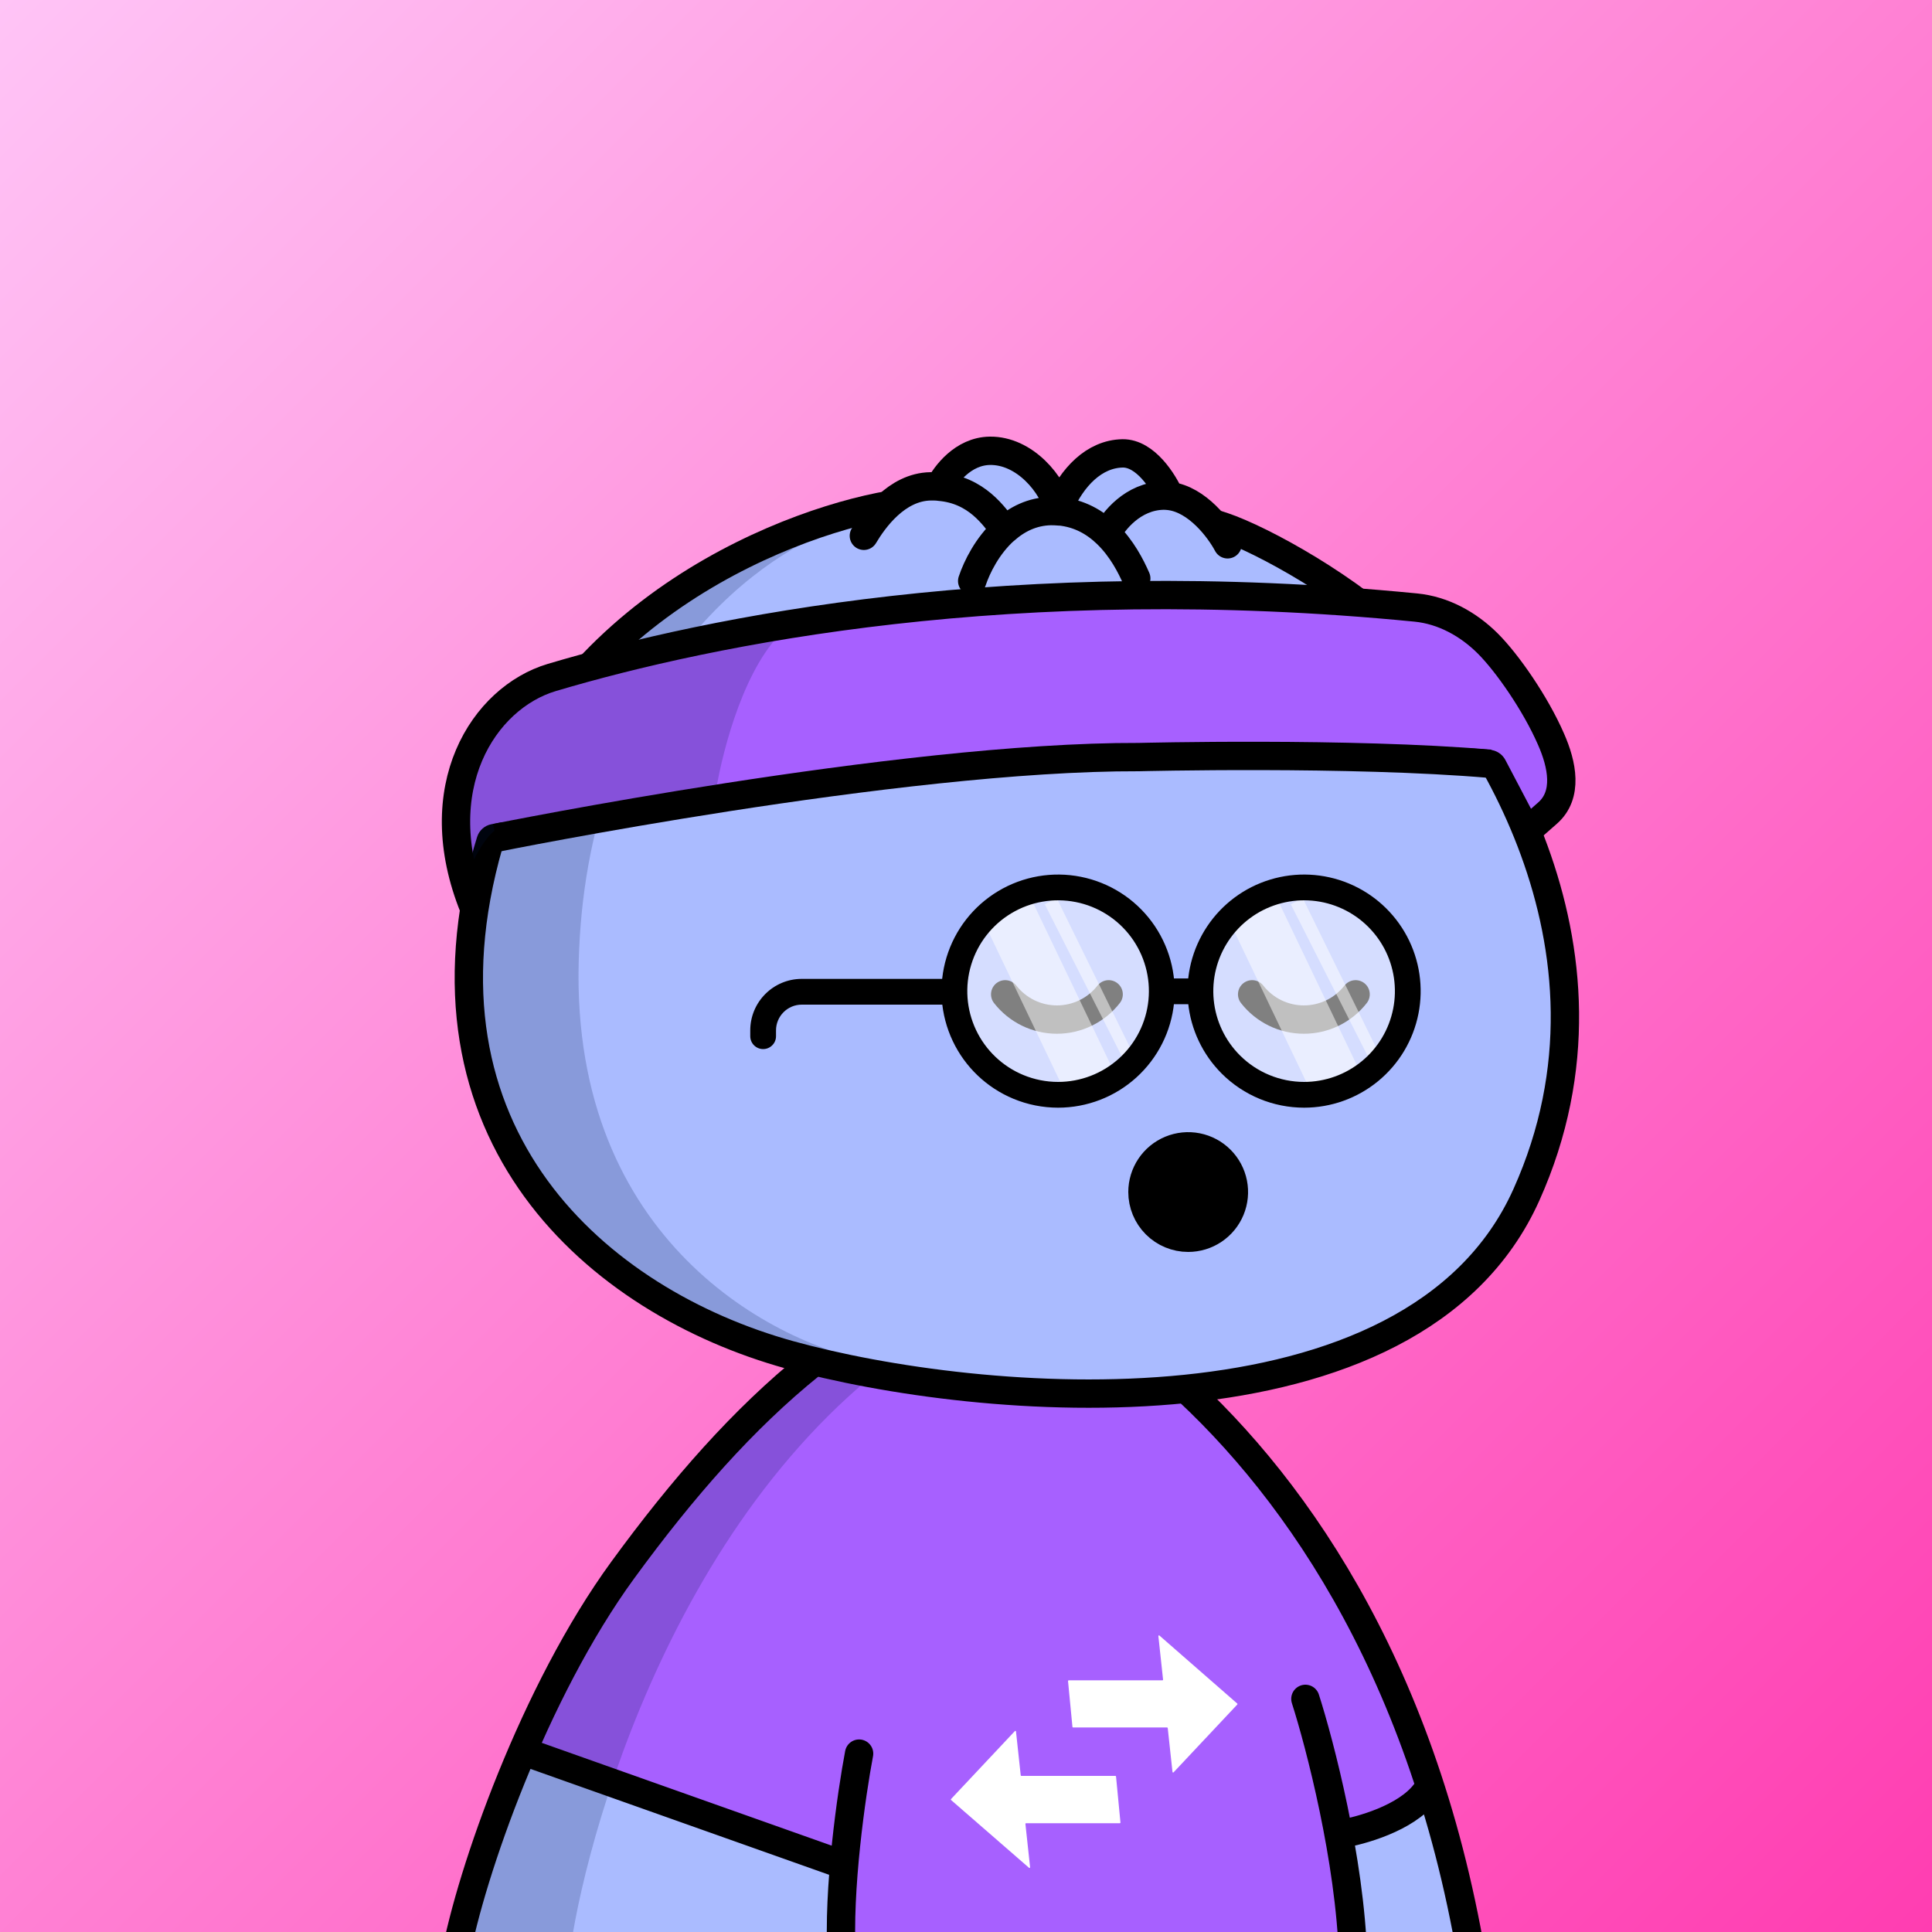
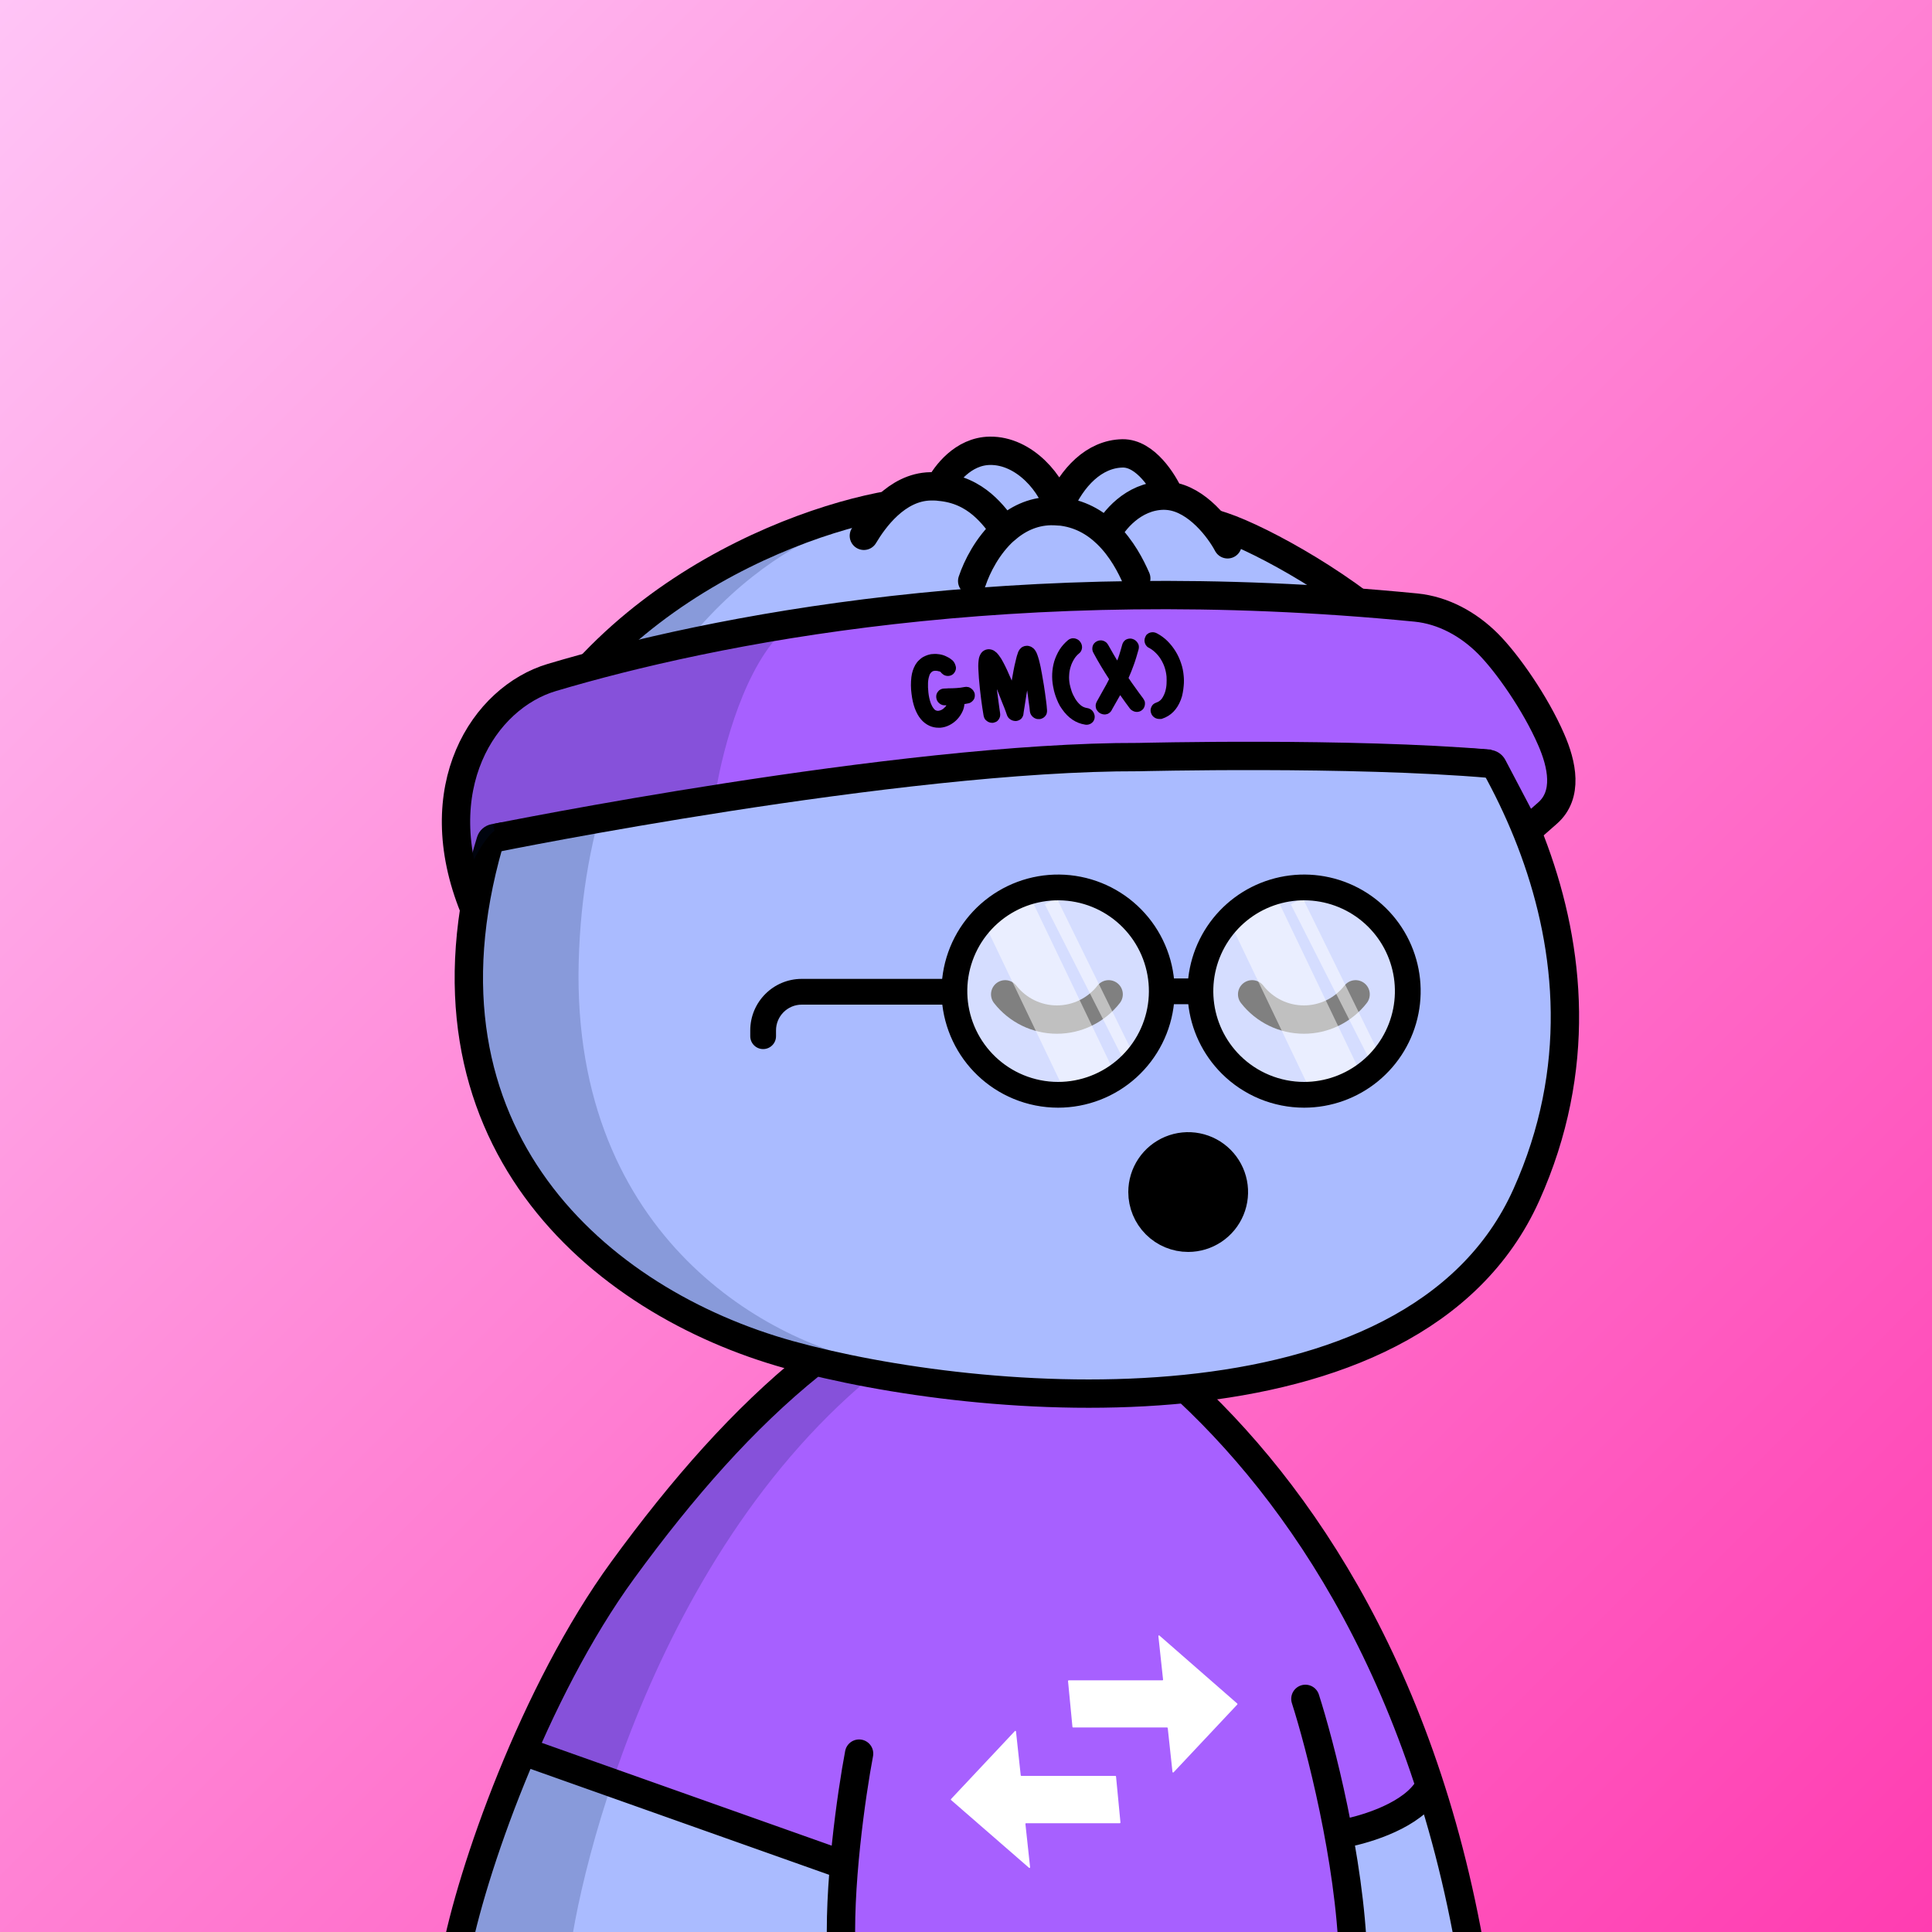
<svg xmlns="http://www.w3.org/2000/svg" preserveAspectRatio="xMidYMin meet" fill="none" viewBox="0 0 1500 1500">
  <g>
    <path fill="url(#prefix__paint0_linear_53_30462)" d="M0 0h1500v1500H0z" />
    <defs>
      <linearGradient id="prefix__paint0_linear_53_30462" x1="0" y1="0" x2="1500" y2="1500" gradientUnits="userSpaceOnUse">
        <stop stop-color="#FFC4F6" />
        <stop offset="1" stop-color="#FF3DB1" />
      </linearGradient>
    </defs>
    <g clip-path="url(#clip0_491_610)">
      <path d="M773 1011.5C543.4 1029.9 398.667 1353.5 355 1513H1138.5C1075.7 1127 868.667 1017.83 773 1011.5Z" fill="#A760FF" />
      <path d="M409 1362.5L354 1512.5H651.5V1444.5L409 1362.5Z" fill="#AABBFF" />
      <path d="M1039.5 1426.5L1046 1512.5L1142.5 1504L1111 1393L1039.5 1426.5Z" fill="#AABBFF" />
      <path d="M749.5 1019.5C536 1134 457.448 1414.63 443.159 1511H353.699C350.414 1508.73 357.049 1471.27 409.87 1339.62C462.691 1207.98 569.086 1113.24 605.384 1082.33L674 1033.5L749.5 1019.5Z" fill="#001647" fill-opacity="0.2" />
      <path d="M353.5 1519.5C365.5 1454.33 414.5 1313.6 483.5 1219C530.101 1155.11 577.468 1101.29 629.141 1059.66C710.278 994.299 826.037 996.323 905.02 1064.27C1000.08 1146.05 1103.44 1290.29 1142.5 1519.5M1013.5 1319C1024.83 1354.33 1048.1 1443.9 1050.5 1519.5M667 1361.5C661.167 1392.33 650.3 1467.1 653.5 1519.5M408.5 1360.5L651 1446.5M1040.5 1424C1056.33 1421.5 1091.7 1411.6 1106.5 1392" stroke="black" stroke-width="22" stroke-linecap="round" />
      <path d="M960.646 1323.36C960.84 1323.15 960.824 1322.82 960.61 1322.64L900.183 1269.84C899.84 1269.54 899.308 1269.82 899.357 1270.27L903.003 1304.06C903.034 1304.36 902.803 1304.61 902.505 1304.61H829.712C829.417 1304.61 829.186 1304.87 829.214 1305.16L832.641 1340.76C832.665 1341.02 832.881 1341.21 833.138 1341.21H906.136C906.391 1341.21 906.606 1341.41 906.633 1341.66L910.311 1375.74C910.357 1376.17 910.88 1376.35 911.173 1376.03L960.646 1323.36ZM792.988 1378.81C792.733 1378.81 792.519 1378.62 792.491 1378.37L788.813 1344.28C788.767 1343.86 788.244 1343.68 787.952 1343.99L738.356 1396.8C738.162 1397.01 738.179 1397.33 738.393 1397.52L798.935 1450.16C799.278 1450.46 799.809 1450.18 799.76 1449.73L796.13 1416.09C796.098 1415.79 796.33 1415.54 796.627 1415.54H869.421C869.716 1415.54 869.947 1415.28 869.918 1414.99L866.484 1379.25C866.459 1378.99 866.244 1378.8 865.986 1378.8L792.988 1378.81Z" fill="white" />
    </g>
    <defs>
      <clipPath id="clip0_491_610">
        <rect width="1500" height="1500" fill="white" />
      </clipPath>
    </defs>
    <g clip-path="url(#clip0_497_1194)">
      <path d="M379.667 654.812C432.345 471.574 618.472 401.981 699.114 390.653C740.985 382.718 849.655 375.215 949.364 408.675C980 418.956 1049.88 457.388 1091.92 499.818C1144.47 552.856 1272.97 732.052 1185.05 927.725C1097.12 1123.4 758.414 1092.29 612.749 1051.82C464.472 1010.63 314.48 881.563 379.667 654.812Z" fill="#AABBFF" />
      <path d="M449.293 747.204C454.734 531.068 585.306 432.345 649.911 410C432.292 459.565 365.296 655.455 364 747.204C377.99 984.871 584.496 1053.43 681 1058C601.498 1044.46 443.853 963.339 449.293 747.204Z" fill="#001647" fill-opacity="0.2" />
      <path d="M379.667 654.812C432.345 471.574 618.472 401.981 699.114 390.653C740.985 382.718 849.655 375.215 949.364 408.675C980 418.956 1049.88 457.388 1091.92 499.818C1144.47 552.856 1272.97 732.052 1185.05 927.725C1097.12 1123.4 758.414 1092.29 612.749 1051.82C464.472 1010.63 314.48 881.563 379.667 654.812Z" stroke="black" stroke-width="22" stroke-linecap="round" />
    </g>
    <defs>
      <clipPath id="prefix__clip0_299_662">
        <path fill="#fff" d="M0 0h1500v1500H0z" />
      </clipPath>
    </defs>
    <g clip-path="url(#clip0_624_3534)">
      <path d="M780.422 771.992C785.186 778.098 791.28 783.038 798.24 786.435C805.2 789.833 812.843 791.599 820.589 791.599C828.334 791.599 835.977 789.833 842.937 786.435C849.897 783.038 855.991 778.098 860.755 771.992" stroke="black" stroke-width="22" stroke-miterlimit="10" stroke-linecap="round" />
      <path d="M972.16 771.992C976.925 778.098 983.018 783.038 989.979 786.435C996.939 789.833 1004.58 791.599 1012.33 791.599C1020.07 791.599 1027.71 789.833 1034.68 786.435C1041.64 783.038 1047.73 778.098 1052.49 771.992" stroke="black" stroke-width="22" stroke-miterlimit="10" stroke-linecap="round" />
      <path d="M922.5 961C929.521 961 936.385 958.918 942.223 955.017C948.061 951.116 952.611 945.572 955.298 939.085C957.985 932.598 958.688 925.461 957.318 918.574C955.948 911.688 952.567 905.362 947.602 900.398C942.638 895.433 936.312 892.052 929.426 890.682C922.539 889.312 915.402 890.015 908.915 892.702C902.428 895.389 896.884 899.939 892.983 905.777C889.082 911.615 887 918.479 887 925.5C887 934.915 890.74 943.945 897.398 950.602C904.055 957.26 913.085 961 922.5 961Z" fill="black" stroke="black" stroke-width="22" stroke-miterlimit="10" stroke-linecap="round" />
    </g>
    <defs>
      <clipPath id="clip0_624_3534">
        <rect width="1500" height="1500" fill="white" />
      </clipPath>
    </defs>
    <g clip-path="url(#clip0_924_758)">
      <path d="M821.495 847C840.486 847.001 858.799 839.939 872.871 827.186C886.943 814.433 895.769 796.902 897.631 778.002C899.493 759.103 894.26 740.186 882.947 724.932C871.635 709.678 855.053 699.176 836.427 695.471C817.801 691.765 798.462 695.12 782.173 704.883C765.883 714.646 753.808 730.119 748.295 748.292C742.781 766.465 744.225 786.039 752.344 803.207C760.464 820.375 774.679 833.909 792.224 841.177C801.504 845.02 811.45 846.999 821.495 847Z" fill="white" fill-opacity="0.5" />
      <path d="M1012.49 852C1031.98 852.001 1050.77 844.477 1065.21 830.891C1079.65 817.304 1088.71 798.627 1090.62 778.493C1092.53 758.358 1087.16 738.205 1075.55 721.954C1063.95 705.702 1046.93 694.515 1027.82 690.567C1008.7 686.619 988.86 690.193 972.145 700.594C955.429 710.995 943.038 727.479 937.381 746.84C931.723 766.201 933.205 787.055 941.536 805.345C949.868 823.635 964.455 838.053 982.459 845.796C991.982 849.891 1002.19 851.999 1012.49 852Z" fill="white" fill-opacity="0.5" />
      <path d="M954.529 715.266C954.529 715.266 954.033 698.956 989.971 694.485L1055.29 830.825C1055.29 830.825 1042.69 845.543 1016.43 844.719L954.529 715.266Z" fill="white" fill-opacity="0.5" />
      <path d="M1002.09 701.909C1002.09 701.909 998.763 704.646 1011.14 696.723L1069.22 815.049C1069.22 815.049 1073 819.935 1062.94 822.012L1002.09 701.909Z" fill="white" fill-opacity="0.5" />
      <path d="M763.529 715.266C763.529 715.266 763.033 698.956 798.971 694.485L864.291 830.825C864.291 830.825 851.694 845.543 825.432 844.719L763.529 715.266Z" fill="white" fill-opacity="0.5" />
      <path d="M811.088 701.909C811.088 701.909 807.763 704.646 820.138 696.723L878.219 815.049C878.219 815.049 881.997 819.935 871.937 822.012L811.088 701.909Z" fill="white" fill-opacity="0.5" />
      <path d="M1012.53 850C1031.16 849.993 1049.2 843.527 1063.59 831.706C1077.99 819.884 1087.84 803.437 1091.46 785.169C1095.09 766.9 1092.26 747.939 1083.48 731.518C1074.69 715.096 1060.48 702.23 1043.27 695.112C1026.06 687.993 1006.91 687.063 989.089 692.479C971.269 697.896 955.878 709.324 945.54 724.816C935.202 740.309 930.556 758.907 932.393 777.441C934.23 795.975 942.437 813.299 955.616 826.46C970.717 841.54 991.189 850.007 1012.53 850V850Z" stroke="black" stroke-width="20" stroke-miterlimit="10" />
      <path d="M821.494 850C841.479 850.001 860.749 842.569 875.557 829.15C890.365 815.73 899.652 797.282 901.612 777.395C903.572 757.507 898.064 737.601 886.16 721.549C874.256 705.497 856.807 694.447 837.207 690.548C817.608 686.648 797.258 690.179 780.117 700.452C762.975 710.725 750.268 727.007 744.467 746.131C738.665 765.254 740.184 785.852 748.729 803.917C757.273 821.983 772.231 836.225 790.694 843.872C800.459 847.917 810.925 849.999 821.494 850Z" stroke="black" stroke-width="20" stroke-miterlimit="10" />
      <path d="M582.499 804.5C582.499 810.023 586.976 814.5 592.499 814.5C598.022 814.5 602.499 810.023 602.499 804.5H582.499ZM622.499 770L622.499 780L622.499 770ZM741.333 760L622.499 760L622.499 780L741.333 780L741.333 760ZM582.499 800V804.5H602.499V800H582.499ZM622.499 760C600.408 760 582.499 777.908 582.499 800H602.499C602.499 788.954 611.453 780 622.499 780L622.499 760Z" fill="black" />
      <path d="M894.386 769.667H939.5" stroke="black" stroke-width="20" stroke-miterlimit="10" />
    </g>
    <defs>
      <clipPath id="clip0_924_758">
        <rect width="1500" height="1500" fill="white" />
      </clipPath>
    </defs>
    <style type="text/css">
	.st0{fill:#AABBFF;}
	.st1{fill:none;stroke:#000000;stroke-width:22;stroke-linecap:round;}
	.st2{fill:#A760FF;}
	.st3{fill:#001647;fill-opacity:0.2;}
	.st4{fill:none;stroke:#000000;stroke-width:22;}
</style>
    <path class="st0" d="M711.9,381.5L669.1,415l85.8,42c31.2-0.5,101.1-2.4,131.5-5.8c30.4-3.5,60.3-20.5,71.4-28.6l-45-35.2  l-22.1-27.1l-38.7-7.3l-35.4,36l-5.6-18.9l-31.9-12.7l-31.1,5.3L711.9,381.5z" />
    <path class="st1" d="M754.8,451.1c3.6-10.8,11.8-27.5,25.3-39.6 M882.2,449.1c-4.1-9.4-11.2-23.4-22.8-34.6 M670.7,416  c7.5-12.6,25.3-37.9,51.7-38.4c2.4,0,4.7,0,6.9,0.2 M780.1,411.6c9.4-8.4,21.2-14.5,35.7-14.8c2.4,0,4.7,0.1,6.9,0.3 M780.1,411.6  c-8.2-10.7-21.7-31.3-50.8-33.7 M953.1,422.6c-6.3-11.9-23.5-34.8-45-37.5 M859.4,414.5c4.8-9.7,20.2-29.3,43.9-29.7  c1.6,0,3.2,0.1,4.8,0.3 M859.4,414.5c-9.2-8.9-21.2-16-36.8-17.5 M729.3,377.9c4.8-9.2,18.3-27.6,39.2-27.9  c26.9-0.4,49,25.8,54.1,47.1 M908.1,385.1c-4.8-10.8-18.7-33.3-36.5-33.1c-22.2,0.4-39.3,18.7-49,41" />
    <path class="st2" d="M370.4,649.9c-3.5,11-6.3,22.8-8.2,31c-0.2,0.9-0.7,1.7-1.3,2.3c-0.7,0.6-1.5,1-2.4,1.1  c-0.9,0.1-1.8-0.1-2.6-0.5c-0.8-0.4-1.4-1.1-1.8-1.9c-1.2-2.4-2.2-5-3-7.6c-3-9.8,2.8-22.3,0.4-27.3c-2.4-5.1-0.8-14.6,1.1-22.2  c1.5-6,2.6-12.2,3.3-18.3c0.2-2-0.5-14.4,0.9-18c1.1-3,6.9-15.4,8.9-19.6c0.4-0.9,1.1-1.6,1.9-2l30.1-19.9c0.2-0.1,3.5-12,3.7-12.1  l84.5-18.8c0.1-0.1,0.3-0.1,0.4-0.1l97.6-23.3c0.2,0,0.4-0.1,0.5-0.1l95.5-10.7l127.1-17.4c0.2,0,0.3,0,0.5,0l163.3-2.5l0.5,0l0.1,0  c4.3,0.4,54.5,4.6,67.9,4.9c14,0.3,47,2.7,62.9,4.9c15.8,2.3,23.6,7.6,29.2,11.7c5.6,4,25.9,9.2,32.6,16.8  c6.7,7.6,23.8,40.3,22.8,41.1c-4.3,3.3,19.8,35.2,22.2,41.4c0.2,0.6,0.3,1.2,0.3,1.8l4,29.9c0,1.1-0.5,2-1.2,2.8l-14.4,15.2  c-0.5,0.5-1.1,0.9-1.8,1.2c-0.7,0.2-1.4,0.3-2.2,0.1c-0.7-0.1-1.4-0.4-2-0.9c-0.6-0.5-1-1.1-1.3-1.7l-21.6-41.1  c-2.4-4.6-7-7.6-12.2-8l-18.7-1.4l-114.8,2.4L812,589.5l-0.4,0l-281,34.1l-0.2,0l-116.9,20.5c-0.8,0.1-1.6,0.1-2.3-0.2l-14.1-5.4  c-0.7-0.3-1.6-0.4-2.3-0.2l-5.8,0.2l-7.4,1.4C376.3,640.9,372,644.7,370.4,649.9z" />
    <path class="st3" d="M604.4,493.6c-29.7,32-45.2,96.8-49.3,125.1c-51.4,7.1-156.6,21.9-166.4,23.8c-9.8,2-21.7,25.5-26.4,37  l-12.6-31.8l6.8-50.1c3-6.9,3.2-26.6,27.7-50c24.5-23.4,95.5-37,127.9-40.8L604.4,493.6z" />
    <path class="st4" d="M1185.7,645.2l15.8-13.9c16.2-14.2,11.4-37.7,2.7-57.4c-12-27.6-33.9-59.1-49-74.2  c-15.1-15.1-34.6-25.9-55.9-28c-311.8-30.6-547.8,17.7-670.9,54.3c-52.9,15.8-98.2,85.6-60.4,178.9" />
    <path class="st4" d="M385,650.5c0,0,313-63.3,499.3-62.7c0,0,164.2-4.1,272.7,5.2" />
    <g>
-       <path d="M753.8,534.4c-0.7-0.5-1.5-0.9-2.4-1c-0.9-0.2-1.7-0.2-2.6,0c-2,0.4-4.1,0.7-6.1,0.8c-1.7,0.1-3.5,0.2-5.3,0.2   c-0.7,0-1.5,0-2.3,0.1c-0.7,0-1.5,0.1-2.3,0.1l-0.1,0l-0.1,0c-0.9,0.1-1.7,0.3-2.4,0.7c-0.8,0.4-1.4,0.9-1.9,1.6   c-0.5,0.6-1,1.4-1.2,2.2c-0.2,0.8-0.3,1.6-0.2,2.4c0.1,0.9,0.3,1.7,0.7,2.5c0.4,0.8,1,1.5,1.6,2c0.7,0.6,1.4,1,2.3,1.3   c0.8,0.3,1.7,0.3,2.5,0.3c0.3,0,0.6,0,0.8,0c-0.3,0.6-0.7,1.1-1.2,1.5l-0.1,0.1c-1.3,1.5-3.1,2.5-5.1,2.7c-0.6,0-1.3-0.1-1.9-0.4   c-0.6-0.3-1.1-0.7-1.5-1.3c-1-1.2-1.7-2.6-2.3-4.1c-1-2.7-1.6-5.6-1.9-8.5c-0.6-5.6-0.4-9.9,0.7-12.9l0-0.1c0.2-0.7,0.5-1.4,1-2   c0.4-0.6,1-1,1.6-1.4c0.5-0.2,1.1-0.4,1.7-0.4c0.6,0,1.3,0,1.9,0.1c0.6,0.1,1.1,0.2,1.7,0.4c0.3,0.1,0.6,0.2,0.8,0.3   c0.6,0.9,1.5,1.7,2.4,2.3c1.2,0.7,2.5,1,3.9,0.9c0.9-0.1,1.7-0.3,2.4-0.7c0.8-0.4,1.4-0.9,1.9-1.6c0.5-0.7,0.9-1.4,1.2-2.3   c0.2-0.8,0.3-1.7,0.1-2.6c-0.2-0.9-0.5-1.8-0.9-2.6c-0.6-1.2-1.5-2.3-2.6-3c-1.2-1-2.6-1.8-4-2.4c-1.6-0.8-3.3-1.3-5.1-1.6   c-1.7-0.3-3.5-0.4-5.2-0.2c-1.3,0-2.6,0.3-3.9,0.7c-1.2,0.4-2.4,0.9-3.5,1.5c-1.3,0.7-2.4,1.6-3.4,2.6c-1.1,1-2,2.2-2.8,3.5   c-1.7,3-2.7,6.2-3.1,9.6c-0.5,4.3-0.5,8.6,0.1,12.9c1,8.5,3.4,15.1,7.2,19.7c1.8,2.2,4.1,4,6.7,5.2c2.2,1,4.6,1.5,7,1.5   c0.3,0,0.7,0,1,0l0.4,0l0.1,0c2.5-0.2,4.9-0.9,7.2-2.1c4.5-2.3,8-6.1,10.1-10.8c0.8-1.7,1.2-3.6,1.4-5.5c0.3,0,0.5-0.1,0.8-0.1   c0.7-0.1,1.4-0.3,2.1-0.4c0.9-0.1,1.7-0.5,2.4-1c0.7-0.5,1.3-1.1,1.8-1.8c0.5-0.7,0.8-1.5,0.9-2.4c0.1-0.9,0.1-1.7-0.1-2.6   C756.2,536.7,755.2,535.3,753.8,534.4z" />
-       <path d="M812.2,544.3c-0.3-2-0.6-4.2-0.9-6.7c-0.2-1.1-0.3-2.2-0.5-3.3c-0.2-1.4-0.4-2.9-0.7-4.4c-0.4-2.5-0.8-4.9-1.2-7l-0.3-1.5   c-0.4-2.5-0.9-4.8-1.4-6.8c-0.4-1.8-0.8-3.2-1.2-4.4c-0.3-1.1-0.8-2.3-1.2-3.3c-0.4-0.9-0.9-1.7-1.5-2.5c-0.5-0.7-1.2-1.3-1.9-1.7   c-0.8-0.6-1.8-1-2.8-1.2c-1-0.2-2.1-0.1-3.1,0.1c-1,0.3-1.9,0.7-2.7,1.4c-0.8,0.7-1.4,1.5-1.9,2.4c-0.4,0.8-0.7,1.6-0.9,2.4   c-0.3,0.8-0.6,1.7-0.8,2.6c-0.2,0.9-0.5,2-0.8,3.3c-0.5,1.9-1,4.3-1.5,6.9c-0.4,2.4-0.9,5-1.4,7.8c-2.5-5.9-4.7-10.7-6.6-14.2   c-1-2-2.2-3.9-3.6-5.7c-0.4-0.5-0.8-0.9-1.2-1.4c-0.4-0.4-0.8-0.8-1.3-1.1c-0.9-0.8-2-1.4-3.3-1.7c-0.8-0.2-1.7-0.3-2.5-0.2l-0.1,0   c-1,0.1-1.9,0.4-2.8,0.9c-0.9,0.5-1.6,1.1-2.2,1.9c-0.4,0.6-0.8,1.2-1.1,1.9c-0.4,0.8-0.6,1.7-0.8,2.5c-0.2,1.1-0.3,2.3-0.4,3.5   c-0.1,1.4-0.1,3,0,4.8c0.1,2,0.2,4.3,0.4,6.8c0.2,2.6,0.5,5.4,0.8,8.5c0.3,2.6,0.6,5.1,0.9,7.6c0.3,2.5,0.6,4.6,0.9,6.5   c0.3,1.9,0.6,4,1,6.3c0.1,0.9,0.4,1.7,0.8,2.5c0.4,0.8,1,1.4,1.7,1.9c1.2,1,2.7,1.5,4.2,1.5c0.2,0,0.4,0,0.5,0l0.3,0l0.2-0.1   c0.7-0.1,1.4-0.4,2.1-0.7c0.8-0.4,1.4-1,1.9-1.7c0.5-0.7,0.9-1.5,1.1-2.3c0.2-0.9,0.2-1.7,0.1-2.5c-0.3-2.1-0.6-4-0.8-5.7l-0.8-5.9   c-0.3-2.2-0.6-4.5-0.9-6.9l0-0.3c0.2,0.4,0.4,0.9,0.6,1.4l3.6,9.2c0.5,1.3,1,2.6,1.5,3.7c0.7,1.7,1.4,3.7,2.1,5.8   c0.5,1.4,1.4,2.6,2.7,3.4c1.2,0.8,2.7,1.2,4.1,1.2l0.1,0l0.1,0c1.4-0.1,2.8-0.7,3.9-1.6c1-1,1.7-2.3,1.9-3.7l0-0.2l0,0   c0-0.2,0.1-0.7,0.2-1.5c0.2-1.1,0.4-2.6,0.7-4.4c0.3-1.8,0.6-4,1-6.4c0.3-1.9,0.6-4,1-6c0.2,1.5,0.4,3,0.6,4.5   c0.3,2.3,0.5,4.3,0.8,6c0.3,1.7,0.5,3.7,0.7,5.8c0.2,1.8,1.1,3.3,2.4,4.4c0.7,0.6,1.4,1,2.3,1.3c0.8,0.3,1.6,0.3,2.5,0.3l0.1,0   l0.1,0c0.9,0,1.7-0.3,2.5-0.7c0.8-0.4,1.4-0.9,2-1.6c0.6-0.7,1-1.4,1.2-2.3c0.2-0.8,0.3-1.7,0.2-2.5   C812.7,548.5,812.5,546.3,812.2,544.3z" />
-       <path d="M848.4,552.2c-0.5-0.7-1.2-1.3-2-1.7c-0.8-0.4-1.6-0.7-2.5-0.8c-1.9-0.3-3.7-1.1-5.1-2.4c-1.6-1.4-2.9-3-4-4.8   c-1.1-1.9-2.1-3.8-2.8-5.9c-0.6-1.8-1.1-3.7-1.5-5.5c-0.4-2.3-0.6-4.7-0.4-7c0.1-2.2,0.5-4.5,1.2-6.6c0.6-2,1.5-3.9,2.6-5.7   c1-1.7,2.3-3.2,3.8-4.4c0.7-0.5,1.3-1.2,1.7-2c0.4-0.8,0.6-1.6,0.7-2.5c0.1-1.8-0.5-3.5-1.6-4.8c-0.5-0.7-1.2-1.3-2-1.7   c-0.8-0.4-1.6-0.7-2.4-0.8c-0.9-0.1-1.7-0.1-2.6,0.2c-0.8,0.2-1.6,0.6-2.3,1.2c-2.5,2.1-4.7,4.5-6.5,7.3c-1.8,2.9-3.2,6-4.2,9.2   c-1.8,6.2-2.1,12.9-0.9,19.3c0.2,1,0.5,2.2,0.7,3.4c0.4,1.5,0.8,3,1.3,4.4c0.6,1.6,1.2,3.2,2,4.9c0.8,1.8,1.8,3.5,3,5.1   c4.8,6.9,10.8,10.9,17.9,12c0.2,0,0.5,0.1,0.7,0.1c0.1,0,0.2,0,0.3,0l0.5,0c1.5-0.1,2.9-0.7,4-1.7c1.1-1,1.8-2.4,1.9-3.9   c0.1-0.9,0-1.7-0.3-2.6C849.3,553.6,848.9,552.8,848.4,552.2z" />
-       <path d="M887.5,542.2c-2.2-2.9-4.3-5.8-6.2-8.5c-1.8-2.4-3.5-4.9-5.1-7.3c1.4-3.2,2.8-6.6,4-10c1.4-3.8,2.6-7.9,3.8-12.2   c0.2-0.8,0.3-1.7,0.2-2.6c-0.1-0.9-0.4-1.7-0.9-2.4c-0.9-1.5-2.3-2.6-3.9-3.1c-0.8-0.3-1.7-0.4-2.5-0.3c-0.9,0.1-1.7,0.3-2.5,0.7   c-0.8,0.4-1.4,1-2,1.7c-0.5,0.7-0.9,1.5-1.1,2.3c-0.8,3-1.6,5.6-2.3,7.9c-0.5,1.5-1,3-1.6,4.4c-1-1.6-1.9-3.2-2.8-4.7   c-1.4-2.4-2.8-4.8-4.1-7.2c-0.4-0.8-1-1.5-1.6-2.1c-0.7-0.6-1.5-1-2.3-1.3c-0.8-0.3-1.7-0.4-2.6-0.3c-0.9,0.1-1.7,0.3-2.4,0.7   c-0.8,0.4-1.5,0.9-2.1,1.6c-0.6,0.7-1,1.5-1.2,2.3c-0.2,0.8-0.3,1.7-0.2,2.6c0.1,0.9,0.4,1.7,0.8,2.4c3.6,6.8,7.8,13.7,12.2,20.5   c-1.4,2.8-2.8,5.5-4.3,8c-1.6,2.8-3.2,5.7-4.8,8.6l-0.5,0.9c-0.4,0.8-0.7,1.6-0.8,2.4c-0.1,0.9,0,1.7,0.2,2.5   c0.2,0.9,0.6,1.6,1.2,2.3c0.5,0.7,1.2,1.3,1.9,1.7c1.1,0.6,2.3,1,3.6,1c0.2,0,0.3,0,0.5,0c1-0.1,2.1-0.4,2.9-1   c0.9-0.6,1.6-1.4,2.1-2.3l0.4-0.8c1.1-1.9,2.2-3.9,3.3-5.8l0.4-0.7c0.8-1.4,1.6-2.9,2.5-4.4c0.4,0.5,0.7,1,1.1,1.5   c0.6,0.8,1.1,1.6,1.7,2.4c1,1.5,2.1,2.9,3.2,4.4l1.4,1.9c0.7,1,1.7,1.7,2.8,2.2c1,0.5,2.2,0.7,3.3,0.6c1.2-0.1,2.3-0.5,3.2-1.2   c0.7-0.5,1.3-1.1,1.7-1.9c0.4-0.7,0.7-1.6,0.8-2.4c0.1-0.9,0.1-1.8-0.1-2.6C888.4,543.7,888,542.9,887.5,542.2z" />
-       <path d="M919.2,528.1c0-1.2-0.1-2.3-0.2-3.5c-0.3-3.3-0.9-6.5-2-9.6c-1-3.1-2.4-6.2-4.1-9c-1.8-3-4-5.8-6.5-8.3   c-2.4-2.4-5.2-4.4-8.2-6c-0.8-0.4-1.6-0.7-2.5-0.8c-0.9-0.1-1.8,0-2.6,0.2c-0.8,0.2-1.6,0.6-2.3,1.2c-0.7,0.5-1.2,1.2-1.5,2   c-0.4,0.8-0.6,1.6-0.7,2.5c-0.1,0.9,0.1,1.7,0.3,2.5c0.3,0.9,0.7,1.6,1.3,2.3c0.6,0.7,1.3,1.2,2.1,1.5c1.8,1,3.5,2.3,5,3.8   c1.6,1.6,3,3.3,4.1,5.2c1.2,2,2.2,4.1,2.9,6.3c0.7,2.2,1.2,4.6,1.4,6.9c0.1,1.9,0.1,3.8,0,5.7c-0.1,2.1-0.5,4.2-1.1,6.2   c-0.6,1.9-1.5,3.7-2.6,5.3c-1.1,1.4-2.6,2.5-4.3,3c-0.8,0.3-1.6,0.7-2.2,1.2c-0.7,0.6-1.2,1.3-1.5,2c-0.4,0.8-0.6,1.6-0.7,2.5   c0,0.9,0.1,1.7,0.4,2.5c0.5,1.5,1.5,2.7,2.8,3.5c1.1,0.7,2.4,1,3.7,1c0.2,0,0.3,0,0.5,0l0.6,0l0.1,0c0.3,0,0.6-0.1,0.9-0.2   c6.7-2.2,11.6-7.1,14.5-14.7c0.7-1.8,1.2-3.6,1.5-5.5c0.3-1.8,0.6-3.5,0.7-5.1C919.2,531.1,919.2,529.6,919.2,528.1z" />
+       <path fill="black" d="M753.8,534.4c-0.7-0.5-1.5-0.9-2.4-1c-0.9-0.2-1.7-0.2-2.6,0c-2,0.4-4.1,0.7-6.1,0.8c-1.7,0.1-3.5,0.2-5.3,0.2   c-0.7,0-1.5,0-2.3,0.1c-0.7,0-1.5,0.1-2.3,0.1l-0.1,0l-0.1,0c-0.9,0.1-1.7,0.3-2.4,0.7c-0.8,0.4-1.4,0.9-1.9,1.6   c-0.5,0.6-1,1.4-1.2,2.2c-0.2,0.8-0.3,1.6-0.2,2.4c0.1,0.9,0.3,1.7,0.7,2.5c0.4,0.8,1,1.5,1.6,2c0.7,0.6,1.4,1,2.3,1.3   c0.8,0.3,1.7,0.3,2.5,0.3c0.3,0,0.6,0,0.8,0c-0.3,0.6-0.7,1.1-1.2,1.5l-0.1,0.1c-1.3,1.5-3.1,2.5-5.1,2.7c-0.6,0-1.3-0.1-1.9-0.4   c-0.6-0.3-1.1-0.7-1.5-1.3c-1-1.2-1.7-2.6-2.3-4.1c-1-2.7-1.6-5.6-1.9-8.5c-0.6-5.6-0.4-9.9,0.7-12.9l0-0.1c0.2-0.7,0.5-1.4,1-2   c0.4-0.6,1-1,1.6-1.4c0.5-0.2,1.1-0.4,1.7-0.4c0.6,0,1.3,0,1.9,0.1c0.6,0.1,1.1,0.2,1.7,0.4c0.3,0.1,0.6,0.2,0.8,0.3   c0.6,0.9,1.5,1.7,2.4,2.3c1.2,0.7,2.5,1,3.9,0.9c0.9-0.1,1.7-0.3,2.4-0.7c0.8-0.4,1.4-0.9,1.9-1.6c0.5-0.7,0.9-1.4,1.2-2.3   c0.2-0.8,0.3-1.7,0.1-2.6c-0.2-0.9-0.5-1.8-0.9-2.6c-0.6-1.2-1.5-2.3-2.6-3c-1.2-1-2.6-1.8-4-2.4c-1.6-0.8-3.3-1.3-5.1-1.6   c-1.7-0.3-3.5-0.4-5.2-0.2c-1.3,0-2.6,0.3-3.9,0.7c-1.2,0.4-2.4,0.9-3.5,1.5c-1.3,0.7-2.4,1.6-3.4,2.6c-1.1,1-2,2.2-2.8,3.5   c-1.7,3-2.7,6.2-3.1,9.6c-0.5,4.3-0.5,8.6,0.1,12.9c1,8.5,3.4,15.1,7.2,19.7c1.8,2.2,4.1,4,6.7,5.2c2.2,1,4.6,1.5,7,1.5   c0.3,0,0.7,0,1,0l0.4,0l0.1,0c2.5-0.2,4.9-0.9,7.2-2.1c4.5-2.3,8-6.1,10.1-10.8c0.8-1.7,1.2-3.6,1.4-5.5c0.3,0,0.5-0.1,0.8-0.1   c0.7-0.1,1.4-0.3,2.1-0.4c0.9-0.1,1.7-0.5,2.4-1c0.7-0.5,1.3-1.1,1.8-1.8c0.5-0.7,0.8-1.5,0.9-2.4c0.1-0.9,0.1-1.7-0.1-2.6   C756.2,536.7,755.2,535.3,753.8,534.4z" />
+       <path fill="black" d="M812.2,544.3c-0.3-2-0.6-4.2-0.9-6.7c-0.2-1.1-0.3-2.2-0.5-3.3c-0.2-1.4-0.4-2.9-0.7-4.4c-0.4-2.5-0.8-4.9-1.2-7l-0.3-1.5   c-0.4-2.5-0.9-4.8-1.4-6.8c-0.4-1.8-0.8-3.2-1.2-4.4c-0.3-1.1-0.8-2.3-1.2-3.3c-0.4-0.9-0.9-1.7-1.5-2.5c-0.5-0.7-1.2-1.3-1.9-1.7   c-0.8-0.6-1.8-1-2.8-1.2c-1-0.2-2.1-0.1-3.1,0.1c-1,0.3-1.9,0.7-2.7,1.4c-0.8,0.7-1.4,1.5-1.9,2.4c-0.4,0.8-0.7,1.6-0.9,2.4   c-0.3,0.8-0.6,1.7-0.8,2.6c-0.2,0.9-0.5,2-0.8,3.3c-0.5,1.9-1,4.3-1.5,6.9c-0.4,2.4-0.9,5-1.4,7.8c-2.5-5.9-4.7-10.7-6.6-14.2   c-1-2-2.2-3.9-3.6-5.7c-0.4-0.5-0.8-0.9-1.2-1.4c-0.4-0.4-0.8-0.8-1.3-1.1c-0.9-0.8-2-1.4-3.3-1.7c-0.8-0.2-1.7-0.3-2.5-0.2l-0.1,0   c-1,0.1-1.9,0.4-2.8,0.9c-0.9,0.5-1.6,1.1-2.2,1.9c-0.4,0.6-0.8,1.2-1.1,1.9c-0.4,0.8-0.6,1.7-0.8,2.5c-0.2,1.1-0.3,2.3-0.4,3.5   c-0.1,1.4-0.1,3,0,4.8c0.1,2,0.2,4.3,0.4,6.8c0.2,2.6,0.5,5.4,0.8,8.5c0.3,2.6,0.6,5.1,0.9,7.6c0.3,2.5,0.6,4.6,0.9,6.5   c0.3,1.9,0.6,4,1,6.3c0.1,0.9,0.4,1.7,0.8,2.5c0.4,0.8,1,1.4,1.7,1.9c1.2,1,2.7,1.5,4.2,1.5c0.2,0,0.4,0,0.5,0l0.3,0l0.2-0.1   c0.7-0.1,1.4-0.4,2.1-0.7c0.8-0.4,1.4-1,1.9-1.7c0.5-0.7,0.9-1.5,1.1-2.3c0.2-0.9,0.2-1.7,0.1-2.5c-0.3-2.1-0.6-4-0.8-5.7l-0.8-5.9   c-0.3-2.2-0.6-4.5-0.9-6.9l0-0.3c0.2,0.4,0.4,0.9,0.6,1.4l3.6,9.2c0.5,1.3,1,2.6,1.5,3.7c0.7,1.7,1.4,3.7,2.1,5.8   c0.5,1.4,1.4,2.6,2.7,3.4c1.2,0.8,2.7,1.2,4.1,1.2l0.1,0l0.1,0c1.4-0.1,2.8-0.7,3.9-1.6c1-1,1.7-2.3,1.9-3.7l0-0.2l0,0   c0-0.2,0.1-0.7,0.2-1.5c0.2-1.1,0.4-2.6,0.7-4.4c0.3-1.8,0.6-4,1-6.4c0.3-1.9,0.6-4,1-6c0.2,1.5,0.4,3,0.6,4.5   c0.3,2.3,0.5,4.3,0.8,6c0.3,1.7,0.5,3.7,0.7,5.8c0.2,1.8,1.1,3.3,2.4,4.4c0.7,0.6,1.4,1,2.3,1.3c0.8,0.3,1.6,0.3,2.5,0.3l0.1,0   l0.1,0c0.9,0,1.7-0.3,2.5-0.7c0.8-0.4,1.4-0.9,2-1.6c0.6-0.7,1-1.4,1.2-2.3c0.2-0.8,0.3-1.7,0.2-2.5   C812.7,548.5,812.5,546.3,812.2,544.3z" />
+       <path fill="black" d="M848.4,552.2c-0.5-0.7-1.2-1.3-2-1.7c-0.8-0.4-1.6-0.7-2.5-0.8c-1.9-0.3-3.7-1.1-5.1-2.4c-1.6-1.4-2.9-3-4-4.8   c-1.1-1.9-2.1-3.8-2.8-5.9c-0.6-1.8-1.1-3.7-1.5-5.5c-0.4-2.3-0.6-4.7-0.4-7c0.1-2.2,0.5-4.5,1.2-6.6c0.6-2,1.5-3.9,2.6-5.7   c1-1.7,2.3-3.2,3.8-4.4c0.7-0.5,1.3-1.2,1.7-2c0.4-0.8,0.6-1.6,0.7-2.5c0.1-1.8-0.5-3.5-1.6-4.8c-0.5-0.7-1.2-1.3-2-1.7   c-0.8-0.4-1.6-0.7-2.4-0.8c-0.9-0.1-1.7-0.1-2.6,0.2c-0.8,0.2-1.6,0.6-2.3,1.2c-2.5,2.1-4.7,4.5-6.5,7.3c-1.8,2.9-3.2,6-4.2,9.2   c-1.8,6.2-2.1,12.9-0.9,19.3c0.2,1,0.5,2.2,0.7,3.4c0.4,1.5,0.8,3,1.3,4.4c0.6,1.6,1.2,3.2,2,4.9c0.8,1.8,1.8,3.5,3,5.1   c4.8,6.9,10.8,10.9,17.9,12c0.2,0,0.5,0.1,0.7,0.1c0.1,0,0.2,0,0.3,0l0.5,0c1.5-0.1,2.9-0.7,4-1.7c1.1-1,1.8-2.4,1.9-3.9   c0.1-0.9,0-1.7-0.3-2.6C849.3,553.6,848.9,552.8,848.4,552.2z" />
+       <path fill="black" d="M887.5,542.2c-2.2-2.9-4.3-5.8-6.2-8.5c-1.8-2.4-3.5-4.9-5.1-7.3c1.4-3.2,2.8-6.6,4-10c1.4-3.8,2.6-7.9,3.8-12.2   c0.2-0.8,0.3-1.7,0.2-2.6c-0.1-0.9-0.4-1.7-0.9-2.4c-0.9-1.5-2.3-2.6-3.9-3.1c-0.8-0.3-1.7-0.4-2.5-0.3c-0.9,0.1-1.7,0.3-2.5,0.7   c-0.8,0.4-1.4,1-2,1.7c-0.5,0.7-0.9,1.5-1.1,2.3c-0.8,3-1.6,5.6-2.3,7.9c-0.5,1.5-1,3-1.6,4.4c-1-1.6-1.9-3.2-2.8-4.7   c-1.4-2.4-2.8-4.8-4.1-7.2c-0.4-0.8-1-1.5-1.6-2.1c-0.7-0.6-1.5-1-2.3-1.3c-0.8-0.3-1.7-0.4-2.6-0.3c-0.9,0.1-1.7,0.3-2.4,0.7   c-0.8,0.4-1.5,0.9-2.1,1.6c-0.6,0.7-1,1.5-1.2,2.3c-0.2,0.8-0.3,1.7-0.2,2.6c0.1,0.9,0.4,1.7,0.8,2.4c3.6,6.8,7.8,13.7,12.2,20.5   c-1.4,2.8-2.8,5.5-4.3,8c-1.6,2.8-3.2,5.7-4.8,8.6l-0.5,0.9c-0.4,0.8-0.7,1.6-0.8,2.4c-0.1,0.9,0,1.7,0.2,2.5   c0.2,0.9,0.6,1.6,1.2,2.3c0.5,0.7,1.2,1.3,1.9,1.7c1.1,0.6,2.3,1,3.6,1c0.2,0,0.3,0,0.5,0c1-0.1,2.1-0.4,2.9-1   c0.9-0.6,1.6-1.4,2.1-2.3l0.4-0.8c1.1-1.9,2.2-3.9,3.3-5.8l0.4-0.7c0.8-1.4,1.6-2.9,2.5-4.4c0.4,0.5,0.7,1,1.1,1.5   c0.6,0.8,1.1,1.6,1.7,2.4c1,1.5,2.1,2.9,3.2,4.4l1.4,1.9c0.7,1,1.7,1.7,2.8,2.2c1,0.5,2.2,0.7,3.3,0.6c1.2-0.1,2.3-0.5,3.2-1.2   c0.7-0.5,1.3-1.1,1.7-1.9c0.4-0.7,0.7-1.6,0.8-2.4c0.1-0.9,0.1-1.8-0.1-2.6C888.4,543.7,888,542.9,887.5,542.2z" />
+       <path fill="black" d="M919.2,528.1c0-1.2-0.1-2.3-0.2-3.5c-0.3-3.3-0.9-6.5-2-9.6c-1-3.1-2.4-6.2-4.1-9c-1.8-3-4-5.8-6.5-8.3   c-2.4-2.4-5.2-4.4-8.2-6c-0.8-0.4-1.6-0.7-2.5-0.8c-0.9-0.1-1.8,0-2.6,0.2c-0.8,0.2-1.6,0.6-2.3,1.2c-0.7,0.5-1.2,1.2-1.5,2   c-0.4,0.8-0.6,1.6-0.7,2.5c-0.1,0.9,0.1,1.7,0.3,2.5c0.3,0.9,0.7,1.6,1.3,2.3c0.6,0.7,1.3,1.2,2.1,1.5c1.8,1,3.5,2.3,5,3.8   c1.6,1.6,3,3.3,4.1,5.2c1.2,2,2.2,4.1,2.9,6.3c0.7,2.2,1.2,4.6,1.4,6.9c0.1,1.9,0.1,3.8,0,5.7c-0.1,2.1-0.5,4.2-1.1,6.2   c-0.6,1.9-1.5,3.7-2.6,5.3c-1.1,1.4-2.6,2.5-4.3,3c-0.8,0.3-1.6,0.7-2.2,1.2c-0.7,0.6-1.2,1.3-1.5,2c-0.4,0.8-0.6,1.6-0.7,2.5   c0,0.9,0.1,1.7,0.4,2.5c0.5,1.5,1.5,2.7,2.8,3.5c1.1,0.7,2.4,1,3.7,1c0.2,0,0.3,0,0.5,0l0.6,0l0.1,0c0.3,0,0.6-0.1,0.9-0.2   c6.7-2.2,11.6-7.1,14.5-14.7c0.7-1.8,1.2-3.6,1.5-5.5c0.3-1.8,0.6-3.5,0.7-5.1C919.2,531.1,919.2,529.6,919.2,528.1z" />
    </g>
  </g>
</svg>
